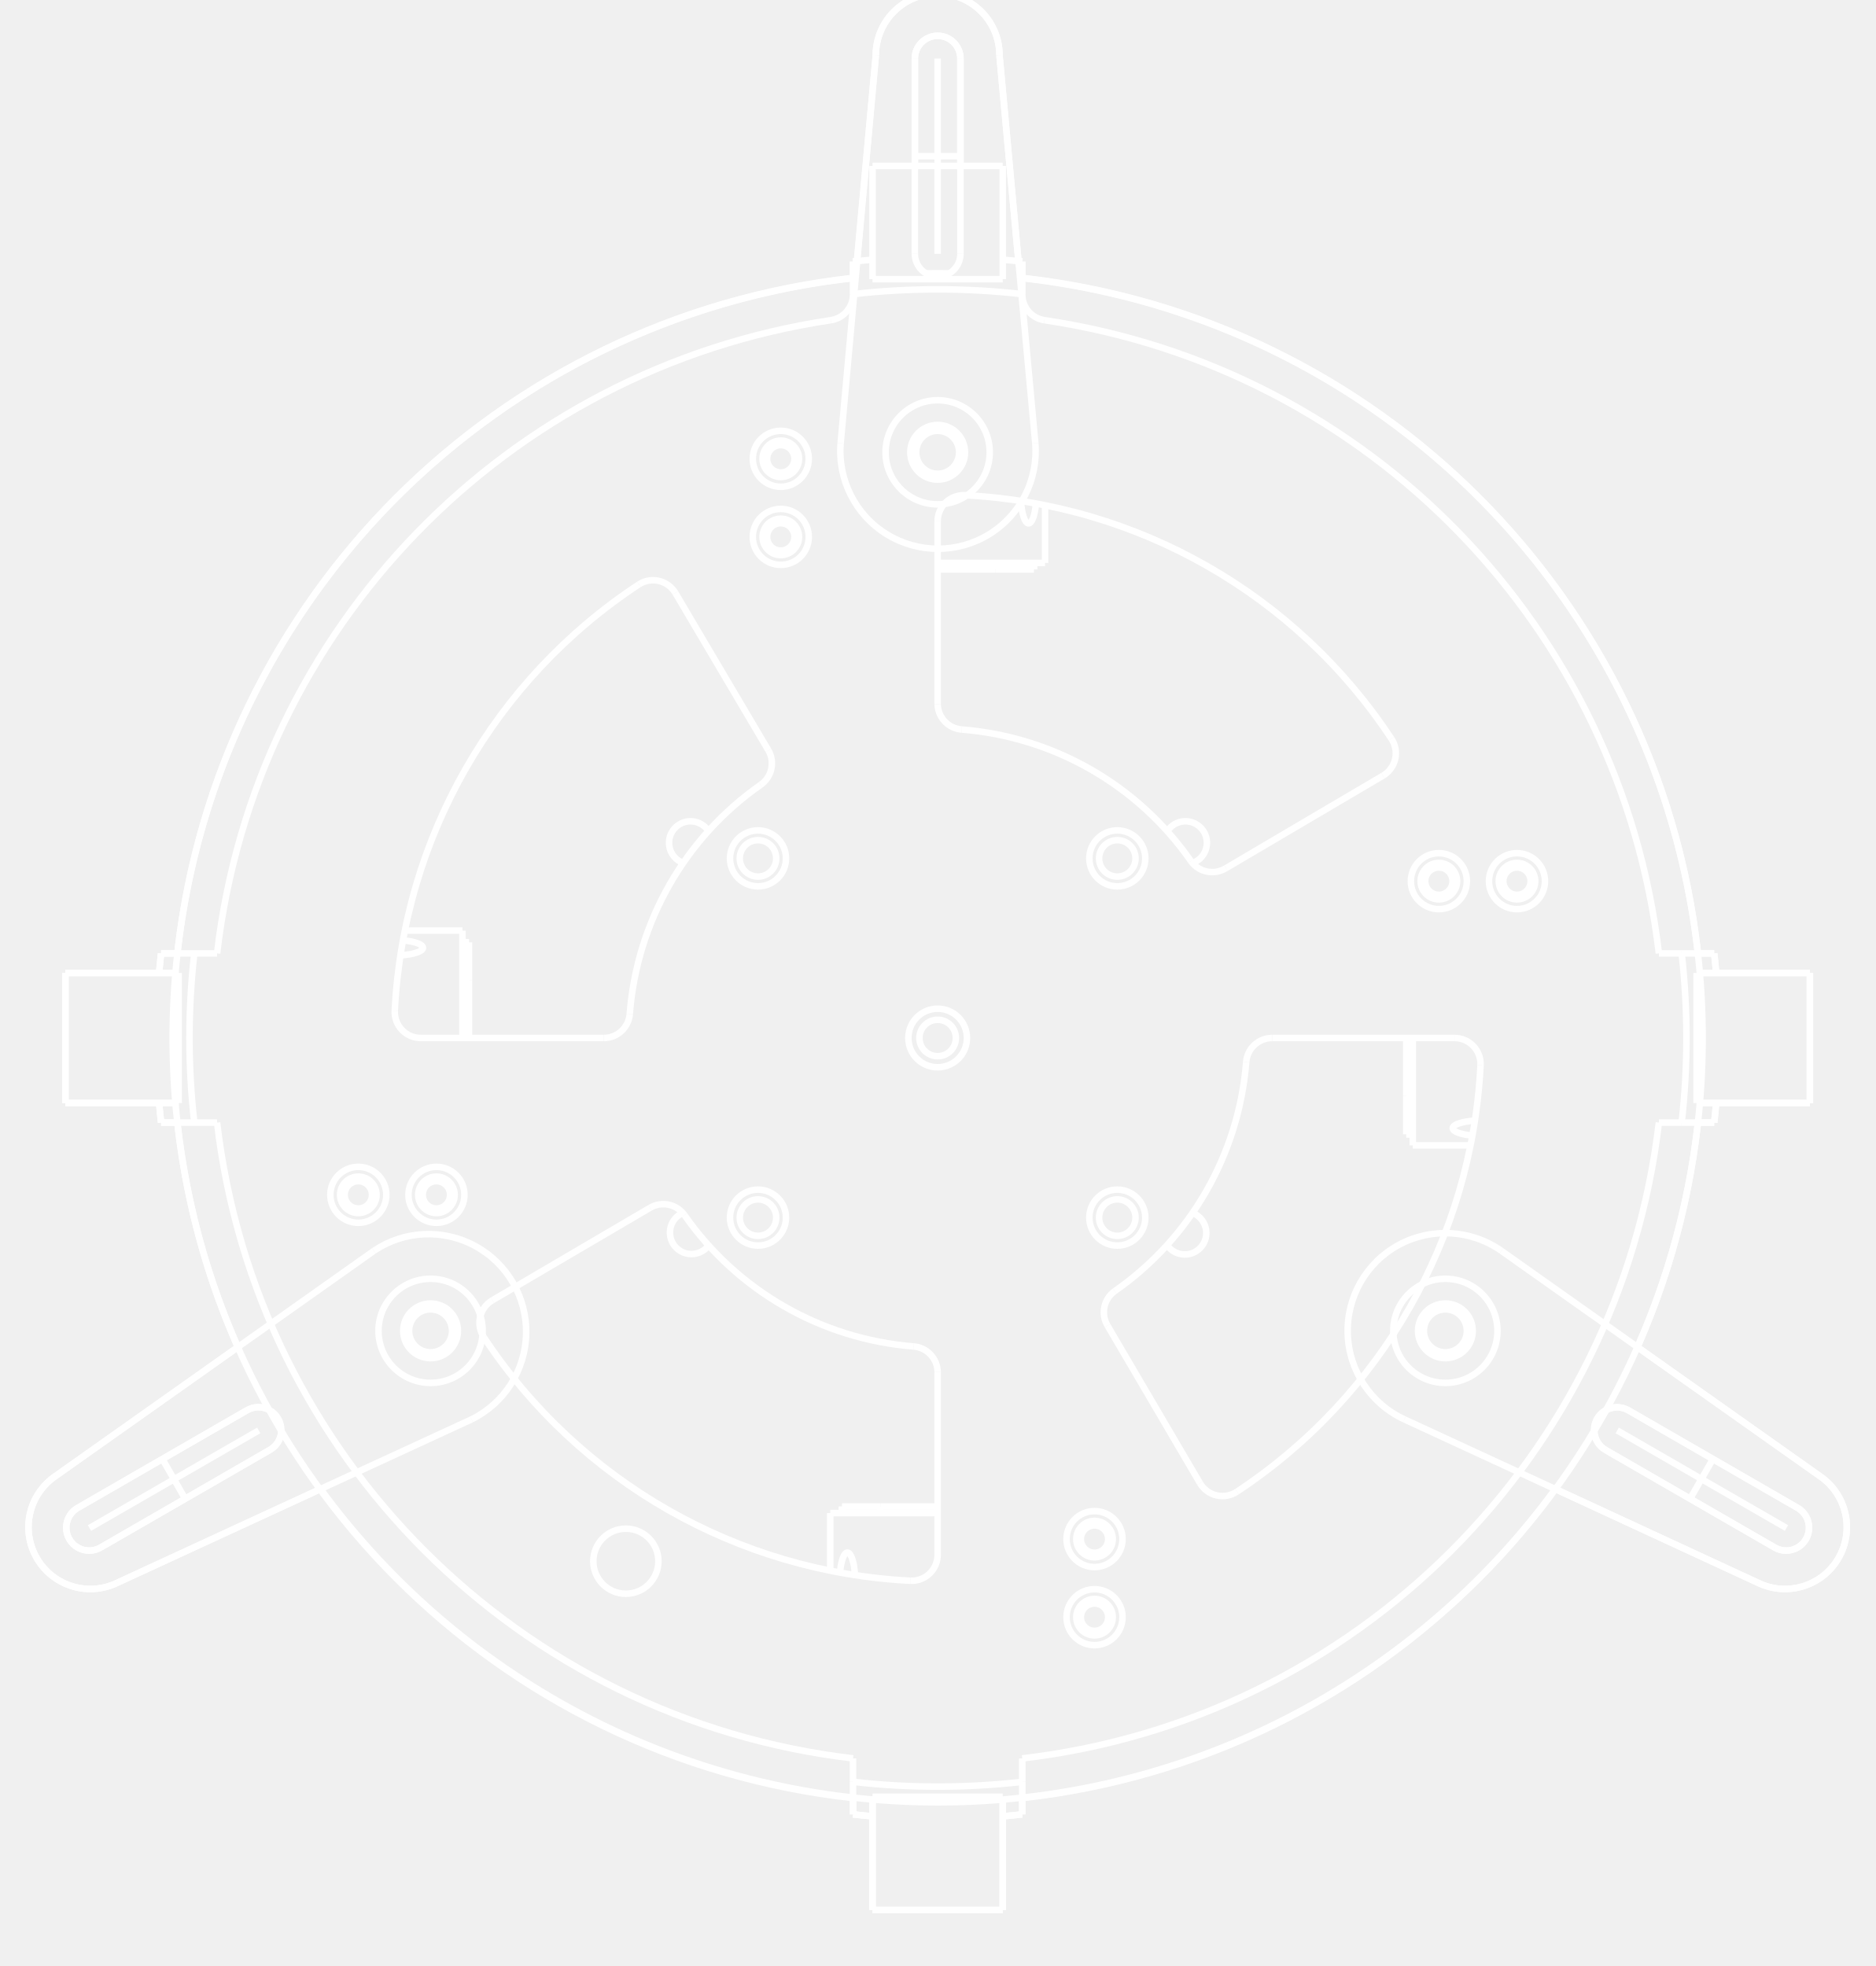
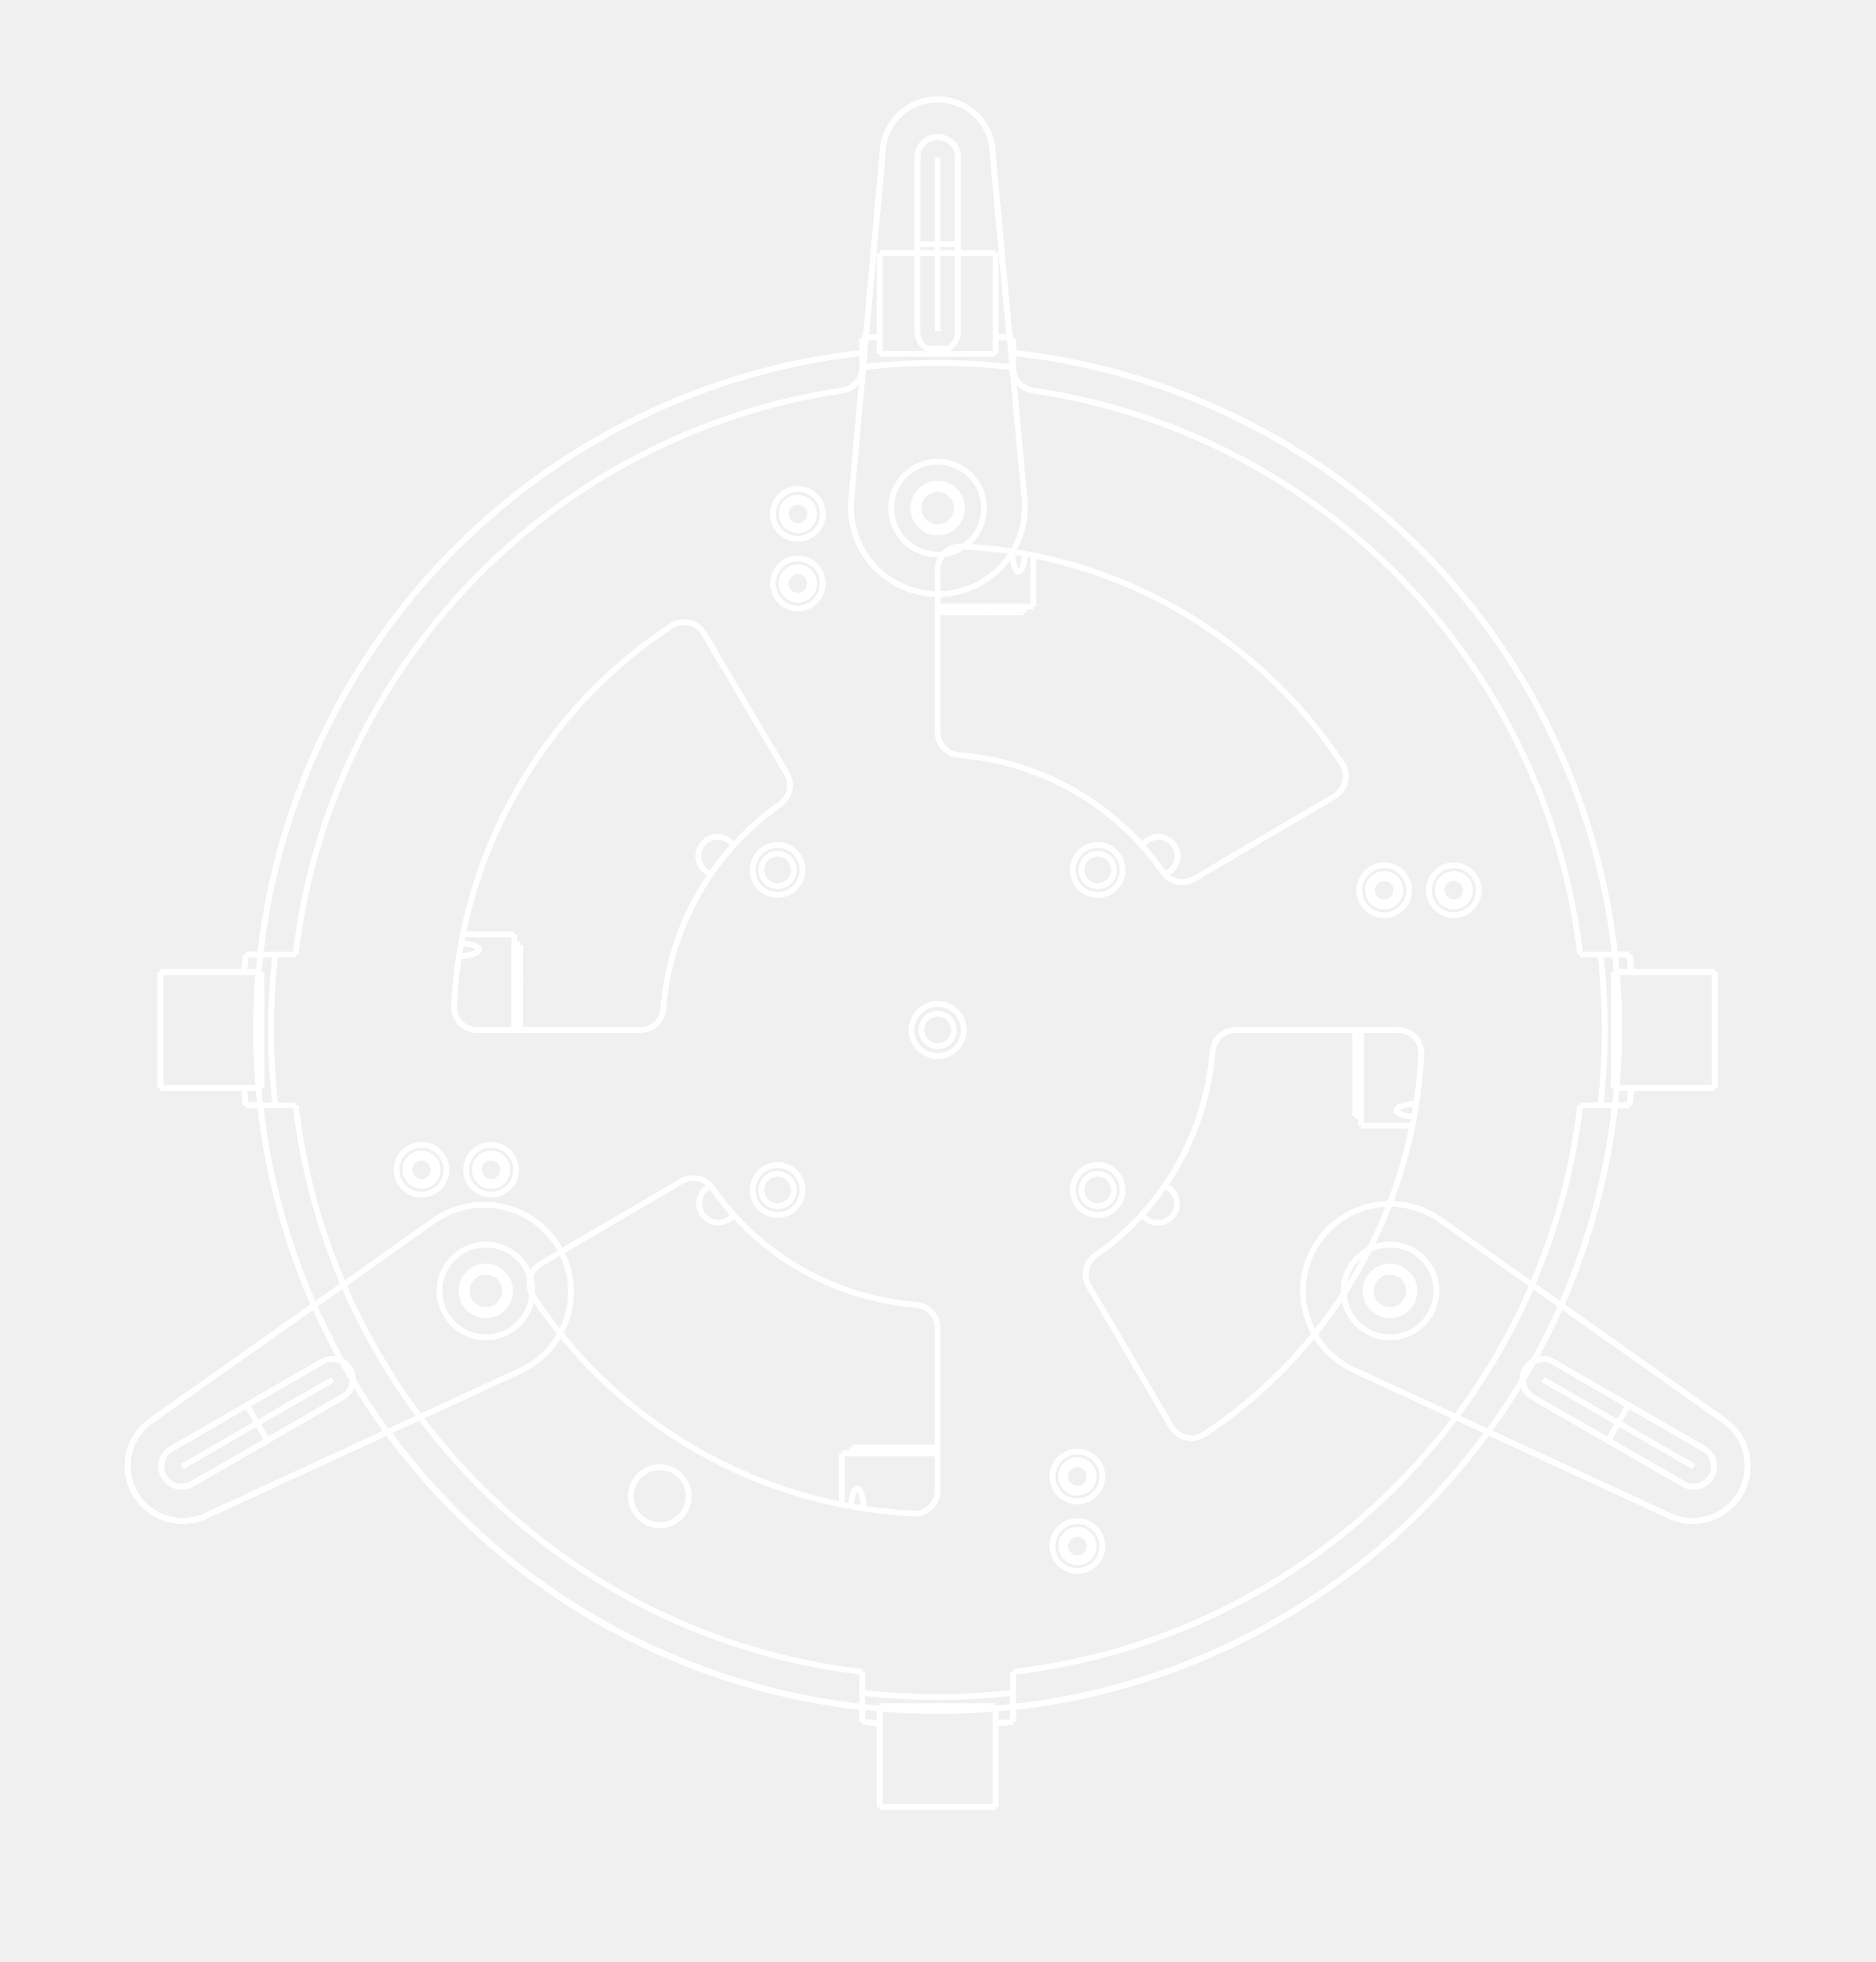
- <svg xmlns="http://www.w3.org/2000/svg" width="288" height="302" viewBox="0 0 288 302.1" role="img">
+ <svg xmlns="http://www.w3.org/2000/svg" width="323" height="338" viewBox="-17.28 -18.13 322.56 338.36" role="img">
  <style>line,path,polyline,polygon,circle,ellipse{fill:none;stroke:#ffffff;stroke-width:1;vector-effect:non-scaling-stroke}.f{fill:#ffffff;stroke:none}text{fill:#ffffff;font-family:'Pretendard','Malgun Gothic',sans-serif}</style>
  <path d="M104.8 186.4A3.3 3.3 0 1 0 108.8 191.4" />
  <path d="M108.8 127.7A3.3 3.3 0 1 0 104.9 132.6" />
  <path d="M183.2 132.6A3.3 3.3 0 1 0 179.3 127.7" />
  <path d="M179.3 191.4A3.3 3.3 0 1 0 183.2 186.4" />
  <path d="M131 42.7A117.5 117.5 0 0 0 27.2 146.5" />
  <path d="M27.2 172.5A117.5 117.5 0 0 0 131 276.3" />
  <path d="M157 276.3A117.5 117.5 0 0 0 260.8 172.5" />
  <path d="M260.8 146.5A117.5 117.5 0 0 0 157 42.7" />
  <line x1="71" y1="144.8" x2="72" y2="144.8" />
  <line x1="158.8" y1="86.5" x2="158.8" y2="87.5" />
  <line x1="217" y1="174.3" x2="216" y2="174.3" />
  <line x1="129.3" y1="232.5" x2="129.3" y2="231.5" />
  <path d="M258.3 172.5A115 115 0 0 0 258.3 146.5" />
  <line x1="258.3" y1="146.5" x2="263.3" y2="146.5" />
  <line x1="263.3" y1="172.5" x2="258.3" y2="172.5" />
  <path d="M263.6 149.5A120 120 0 0 0 263.3 146.5" />
  <path d="M263.3 172.5A120 120 0 0 0 263.6 169.5" />
  <path d="M131 273.8A115 115 0 0 0 157 273.8" />
  <line x1="157" y1="273.8" x2="157" y2="278.8" />
  <line x1="131" y1="278.8" x2="131" y2="273.8" />
  <path d="M154 279.1A120 120 0 0 0 157 278.8" />
  <path d="M131 278.8A120 120 0 0 0 134 279.1" />
  <path d="M29.8 146.5A115 115 0 0 0 29.8 172.5" />
  <line x1="29.8" y1="172.5" x2="24.7" y2="172.5" />
  <line x1="24.7" y1="146.5" x2="29.8" y2="146.5" />
  <path d="M24.4 169.5A120 120 0 0 0 24.7 172.5" />
  <path d="M24.7 146.5A120 120 0 0 0 24.4 149.5" />
  <line x1="254.8" y1="172.5" x2="258.3" y2="172.5" />
  <line x1="131" y1="270.2" x2="131" y2="273.8" />
  <line x1="33.3" y1="146.5" x2="29.8" y2="146.5" />
  <line x1="258.3" y1="146.5" x2="254.8" y2="146.5" />
  <line x1="157" y1="273.8" x2="157" y2="270.2" />
  <line x1="29.8" y1="172.5" x2="33.3" y2="172.5" />
  <path d="M127.6 49.2A111.5 111.5 0 0 0 33.3 146.5" />
  <path d="M33.3 172.5A111.5 111.5 0 0 0 131 270.2" />
  <path d="M254.8 146.5A111.5 111.5 0 0 0 160.4 49.2" />
  <path d="M157 270.2A111.5 111.5 0 0 0 254.8 172.5" />
  <path d="M134 39.9A120 120 0 0 0 131 40.2" />
  <path d="M157 40.2A120 120 0 0 0 154 39.9" />
  <line x1="131" y1="45.2" x2="131" y2="40.2" />
  <line x1="157" y1="40.2" x2="157" y2="45.2" />
  <path d="M157 45.2A115 115 0 0 0 131 45.2" />
  <circle cx="171.6" cy="187.1" r="2.8" />
  <circle cx="171.6" cy="187.1" r="4.3" />
  <circle cx="116.4" cy="187.1" r="2.8" />
  <circle cx="116.4" cy="187.1" r="4.3" />
  <circle cx="116.4" cy="131.9" r="2.8" />
  <circle cx="116.4" cy="131.9" r="4.3" />
  <circle cx="171.6" cy="131.9" r="2.8" />
  <circle cx="171.6" cy="131.9" r="4.3" />
  <circle cx="221" cy="135.4" r="2.8" />
  <circle cx="221" cy="135.4" r="4.3" />
  <circle cx="233" cy="135.4" r="2.8" />
  <circle cx="233" cy="135.4" r="4.3" />
  <circle cx="168.1" cy="236.5" r="2.8" />
  <circle cx="168.1" cy="236.5" r="4.3" />
  <circle cx="168.1" cy="248.5" r="2.8" />
  <circle cx="168.1" cy="248.5" r="4.3" />
  <circle cx="67" cy="183.6" r="2.8" />
  <circle cx="67" cy="183.6" r="4.3" />
  <circle cx="55" cy="183.6" r="2.8" />
  <circle cx="55" cy="183.6" r="4.3" />
  <circle cx="119.9" cy="82.5" r="2.8" />
  <circle cx="119.9" cy="82.5" r="4.3" />
  <circle cx="119.9" cy="70.5" r="2.8" />
  <circle cx="119.9" cy="70.5" r="4.3" />
  <path d="M127.6 49.2A4 4 0 0 0 131 45.3" />
  <path d="M157 45.3A4 4 0 0 0 160.4 49.2" />
  <line x1="131" y1="45.2" x2="131" y2="45.3" />
  <line x1="157" y1="45.3" x2="157" y2="45.2" />
  <path d="M144 108.2A4 4 0 0 0 147.7 112.1" />
  <path d="M148.2 76.1A4 4 0 0 0 144 80.1" />
  <path d="M212.4 119.2A4 4 0 0 0 213.7 113.5" />
  <path d="M182.9 132.3A4 4 0 0 0 188.3 133.4" />
  <path d="M195.4 159.5A4 4 0 0 0 191.4 163.2" />
  <path d="M227.4 163.7A4 4 0 0 0 223.4 159.5" />
  <path d="M171.2 198.4A4 4 0 0 0 170.1 203.7" />
  <path d="M184.3 227.9A4 4 0 0 0 190 229.2" />
  <path d="M139.8 242.9A4 4 0 0 0 144 238.9" />
  <path d="M144 210.8A4 4 0 0 0 140.3 206.9" />
  <path d="M105.1 186.7A4 4 0 0 0 99.8 185.6" />
  <path d="M75.6 199.8A4 4 0 0 0 74.3 205.5" />
  <path d="M60.6 155.3A4 4 0 0 0 64.6 159.5" />
  <path d="M92.7 159.5A4 4 0 0 0 96.7 155.8" />
  <path d="M116.8 120.6A4 4 0 0 0 118 115.3" />
  <path d="M103.7 91.1A4 4 0 0 0 98.1 89.8" />
  <line x1="144" y1="108.2" x2="144" y2="80.1" />
  <path d="M213.7 113.5A83.5 83.5 0 0 0 148.2 76.1" />
  <line x1="212.4" y1="119.2" x2="188.3" y2="133.4" />
  <path d="M182.9 132.3A47.5 47.5 0 0 0 147.7 112.1" />
  <line x1="195.4" y1="159.5" x2="223.4" y2="159.5" />
  <path d="M190 229.2A83.5 83.5 0 0 0 227.4 163.7" />
  <path d="M171.2 198.4A47.5 47.5 0 0 0 191.4 163.2" />
  <line x1="184.3" y1="227.9" x2="170.1" y2="203.7" />
  <path d="M74.3 205.5A83.5 83.5 0 0 0 139.8 242.9" />
  <line x1="144" y1="210.8" x2="144" y2="238.9" />
  <path d="M105.1 186.7A47.5 47.5 0 0 0 140.3 206.9" />
  <line x1="75.6" y1="199.8" x2="99.8" y2="185.6" />
  <path d="M98.1 89.8A83.5 83.5 0 0 0 60.6 155.3" />
  <line x1="92.7" y1="159.5" x2="64.6" y2="159.5" />
  <path d="M116.8 120.6A47.5 47.5 0 0 0 96.7 155.8" />
  <line x1="103.7" y1="91.1" x2="118" y2="115.3" />
  <circle cx="144" cy="159.5" r="2.8" />
  <circle cx="144" cy="159.5" r="4.5" />
  <circle cx="119.9" cy="82.5" r="2.1" />
  <circle cx="119.9" cy="70.5" r="2.1" />
  <circle cx="67" cy="183.6" r="2.1" />
  <circle cx="55" cy="183.6" r="2.1" />
  <circle cx="168.1" cy="236.5" r="2.1" />
  <circle cx="168.1" cy="248.5" r="2.1" />
  <circle cx="221" cy="135.4" r="2.1" />
  <circle cx="233" cy="135.4" r="2.1" />
  <path d="M156.8 77A4.5 1.2 90.0 0 0 159.1 77.4" />
  <line x1="160.5" y1="86.5" x2="160.5" y2="77.6" />
  <line x1="144" y1="86.5" x2="160.5" y2="86.5" />
  <path d="M61.5 146.8A4.5 1.2 -0.0 0 0 61.9 144.5" />
  <line x1="71" y1="143" x2="62.2" y2="143" />
  <line x1="71" y1="159.5" x2="71" y2="143" />
  <path d="M131.3 242A4.5 1.2 -90.0 0 0 129 241.6" />
  <line x1="127.5" y1="232.5" x2="127.5" y2="241.4" />
  <line x1="144" y1="232.5" x2="127.5" y2="232.5" />
  <path d="M226.5 172.2A4.5 1.2 180.0 0 0 226.2 174.5" />
  <line x1="217" y1="176" x2="225.9" y2="176" />
  <line x1="217" y1="159.5" x2="217" y2="176" />
  <line x1="152.9" y1="87.5" x2="152.9" y2="86.5" />
  <line x1="158.8" y1="87.5" x2="152.9" y2="87.5" />
  <line x1="158.8" y1="86.5" x2="158.8" y2="87.5" />
  <line x1="144" y1="87.5" x2="152.9" y2="87.5" />
  <line x1="72" y1="150.6" x2="71" y2="150.6" />
  <line x1="72" y1="144.8" x2="72" y2="150.6" />
  <line x1="71" y1="144.8" x2="72" y2="144.8" />
  <line x1="72" y1="159.5" x2="72" y2="150.6" />
  <line x1="135.2" y1="231.5" x2="135.2" y2="232.5" />
  <line x1="129.3" y1="231.5" x2="135.2" y2="231.5" />
  <line x1="129.3" y1="232.5" x2="129.3" y2="231.5" />
  <line x1="144" y1="231.5" x2="135.2" y2="231.5" />
  <line x1="216" y1="168.4" x2="217" y2="168.4" />
  <line x1="216" y1="174.3" x2="216" y2="168.4" />
  <line x1="217" y1="174.3" x2="216" y2="174.3" />
  <line x1="216" y1="159.5" x2="216" y2="168.4" />
  <line x1="250.1" y1="216.7" x2="276.1" y2="231.7" />
  <path d="M244.9 219.8A3.5 3.5 0 0 0 246.6 222.8" />
  <path d="M250.1 216.7A3.5 3.5 0 0 0 246.7 216.7" />
  <line x1="272.6" y1="237.8" x2="246.6" y2="222.8" />
  <path d="M272.6 237.8A3.5 3.5 0 1 0 276.1 231.7" />
  <line x1="270" y1="243.2" x2="238.9" y2="228.8" />
  <path d="M270 243.2A9.5 9.5 0 0 0 279.5 226.8" />
  <line x1="251.5" y1="207" x2="279.5" y2="226.8" />
  <line x1="140.5" y1="25.5" x2="140.5" y2="9" />
  <line x1="147.5" y1="9" x2="147.5" y2="25.5" />
  <path d="M147.5 9A3.5 3.5 0 0 0 140.5 9" />
  <line x1="153.5" y1="8.5" x2="156.4" y2="40.1" />
  <path d="M153.5 8.5A9.5 9.5 0 0 0 134.5 8.5" />
  <line x1="131.6" y1="40.1" x2="134.5" y2="8.5" />
  <line x1="41.4" y1="222.8" x2="15.4" y2="237.8" />
  <path d="M41.4 216.7A3.5 3.5 0 0 0 37.9 216.7" />
  <path d="M41.4 222.8A3.5 3.5 0 0 0 43.2 219.8" />
  <line x1="11.9" y1="231.7" x2="37.9" y2="216.7" />
  <path d="M11.9 231.7A3.5 3.5 0 0 0 15.4 237.8" />
  <line x1="8.5" y1="226.8" x2="36.5" y2="207" />
  <path d="M8.5 226.8A9.5 9.5 0 0 0 18 243.2" />
  <line x1="49.2" y1="228.8" x2="18" y2="243.2" />
  <line x1="154" y1="276.1" x2="134" y2="276.1" />
  <line x1="154" y1="293.5" x2="154" y2="276.1" />
  <line x1="134" y1="293.5" x2="134" y2="276.1" />
  <line x1="154" y1="293.5" x2="134" y2="293.5" />
  <line x1="260.6" y1="149.5" x2="260.6" y2="169.5" />
  <line x1="278" y1="149.5" x2="260.6" y2="149.5" />
  <line x1="278" y1="169.5" x2="260.6" y2="169.5" />
  <line x1="278" y1="149.5" x2="278" y2="169.5" />
  <line x1="134" y1="42.9" x2="154" y2="42.9" />
  <line x1="134" y1="25.5" x2="134" y2="42.9" />
  <line x1="154" y1="25.5" x2="154" y2="42.9" />
  <line x1="134" y1="25.5" x2="154" y2="25.5" />
  <line x1="27.4" y1="169.5" x2="27.4" y2="149.5" />
  <line x1="10" y1="169.5" x2="27.4" y2="169.5" />
  <line x1="10" y1="149.5" x2="27.4" y2="149.5" />
  <line x1="10" y1="169.5" x2="10" y2="149.5" />
  <circle cx="96.1" cy="239.9" r="5" />
  <path d="M251.5 207A117.5 117.5 0 0 0 156.6 42.7" />
  <path d="M244.9 219.8A117.5 117.5 0 0 0 246.7 216.7" />
  <path d="M49.2 228.8A117.5 117.5 0 0 0 238.9 228.8" />
  <path d="M41.4 216.7A117.5 117.5 0 0 0 43.2 219.8" />
  <path d="M131.4 42.7A117.5 117.5 0 0 0 36.5 207" />
  <path d="M145.8 42A117.5 117.5 0 0 0 142.2 42" />
  <path d="M263.3 172.5A120 120 0 0 0 263.6 169.5" />
  <path d="M263.6 149.5A120 120 0 0 0 263.3 146.5" />
  <line x1="260.8" y1="172.5" x2="263.3" y2="172.5" />
  <line x1="263.3" y1="146.5" x2="260.8" y2="146.5" />
  <path d="M131 278.8A120 120 0 0 0 134 279.1" />
  <path d="M154 279.1A120 120 0 0 0 157 278.8" />
  <line x1="131" y1="276.3" x2="131" y2="278.8" />
  <line x1="157" y1="278.8" x2="157" y2="276.3" />
  <path d="M24.7 146.5A120 120 0 0 0 24.4 149.5" />
  <path d="M24.4 169.5A120 120 0 0 0 24.7 172.5" />
  <line x1="27.2" y1="146.5" x2="24.7" y2="146.5" />
  <line x1="24.7" y1="172.5" x2="27.2" y2="172.5" />
  <path d="M157 40.2A120 120 0 0 0 156.4 40.1" />
  <path d="M131.6 40.1A120 120 0 0 0 131 40.2" />
  <line x1="131" y1="40.2" x2="131" y2="42.7" />
  <line x1="157" y1="42.7" x2="157" y2="40.2" />
  <circle cx="222" cy="204.5" r="8" />
  <circle cx="222" cy="204.5" r="4.2" />
  <line x1="276.1" y1="231.7" x2="250.1" y2="216.7" />
  <path d="M250.1 216.7A3.5 3.5 0 0 0 246.6 222.8" />
  <line x1="246.6" y1="222.8" x2="272.6" y2="237.8" />
  <path d="M272.6 237.8A3.5 3.5 0 1 0 276.1 231.7" />
  <path d="M230.6 192.2A15 15 0 1 0 215.7 218.1" />
  <line x1="215.7" y1="218.1" x2="270" y2="243.2" />
  <path d="M270 243.2A9.5 9.5 0 0 0 279.5 226.8" />
  <line x1="279.5" y1="226.8" x2="230.6" y2="192.2" />
  <circle cx="144" cy="69.5" r="8" />
  <circle cx="144" cy="69.5" r="4.2" />
  <line x1="140.5" y1="9" x2="140.5" y2="39" />
  <path d="M140.5 39A3.5 3.5 0 0 0 147.5 39" />
  <line x1="147.5" y1="39" x2="147.5" y2="9" />
  <path d="M147.5 9A3.5 3.5 0 0 0 140.5 9" />
  <path d="M129.1 68.1A15 15 0 1 0 159 68.1" />
  <line x1="159" y1="68.1" x2="153.5" y2="8.5" />
  <path d="M153.5 8.5A9.5 9.5 0 0 0 134.5 8.5" />
  <line x1="134.5" y1="8.5" x2="129.1" y2="68.1" />
  <circle cx="66.1" cy="204.5" r="8" />
  <circle cx="66.1" cy="204.5" r="4.2" />
  <line x1="15.4" y1="237.8" x2="41.4" y2="222.8" />
  <path d="M41.4 222.8A3.5 3.5 0 1 0 37.9 216.7" />
  <line x1="37.9" y1="216.7" x2="11.9" y2="231.7" />
  <path d="M11.9 231.7A3.5 3.5 0 0 0 15.4 237.8" />
  <path d="M72.4 218.1A15 15 0 1 0 57.4 192.2" />
  <line x1="57.4" y1="192.2" x2="8.5" y2="226.8" />
  <path d="M8.5 226.8A9.5 9.5 0 0 0 18 243.2" />
  <line x1="18" y1="243.2" x2="72.4" y2="218.1" />
  <circle cx="222" cy="204.5" r="3.3" />
  <circle cx="144" cy="69.5" r="3.3" />
  <circle cx="66.1" cy="204.5" r="3.3" />
  <line x1="154" y1="293.5" x2="154" y2="276.6" />
  <line x1="134" y1="293.5" x2="154" y2="293.5" />
  <line x1="134" y1="293.5" x2="134" y2="276.6" />
  <line x1="278" y1="149.5" x2="261.1" y2="149.5" />
  <line x1="278" y1="169.5" x2="278" y2="149.5" />
  <line x1="278" y1="169.5" x2="261.1" y2="169.5" />
  <line x1="10" y1="169.5" x2="26.9" y2="169.5" />
  <line x1="10" y1="149.5" x2="10" y2="169.5" />
  <line x1="10" y1="149.5" x2="27" y2="149.5" />
  <line x1="144" y1="39" x2="144" y2="9" />
  <line x1="140.5" y1="24" x2="147.5" y2="24" />
  <line x1="274.4" y1="234.8" x2="248.4" y2="219.8" />
  <line x1="259.6" y1="230.3" x2="263.1" y2="224.2" />
  <line x1="13.7" y1="234.8" x2="39.7" y2="219.8" />
  <line x1="24.9" y1="224.2" x2="28.4" y2="230.3" />
</svg>
